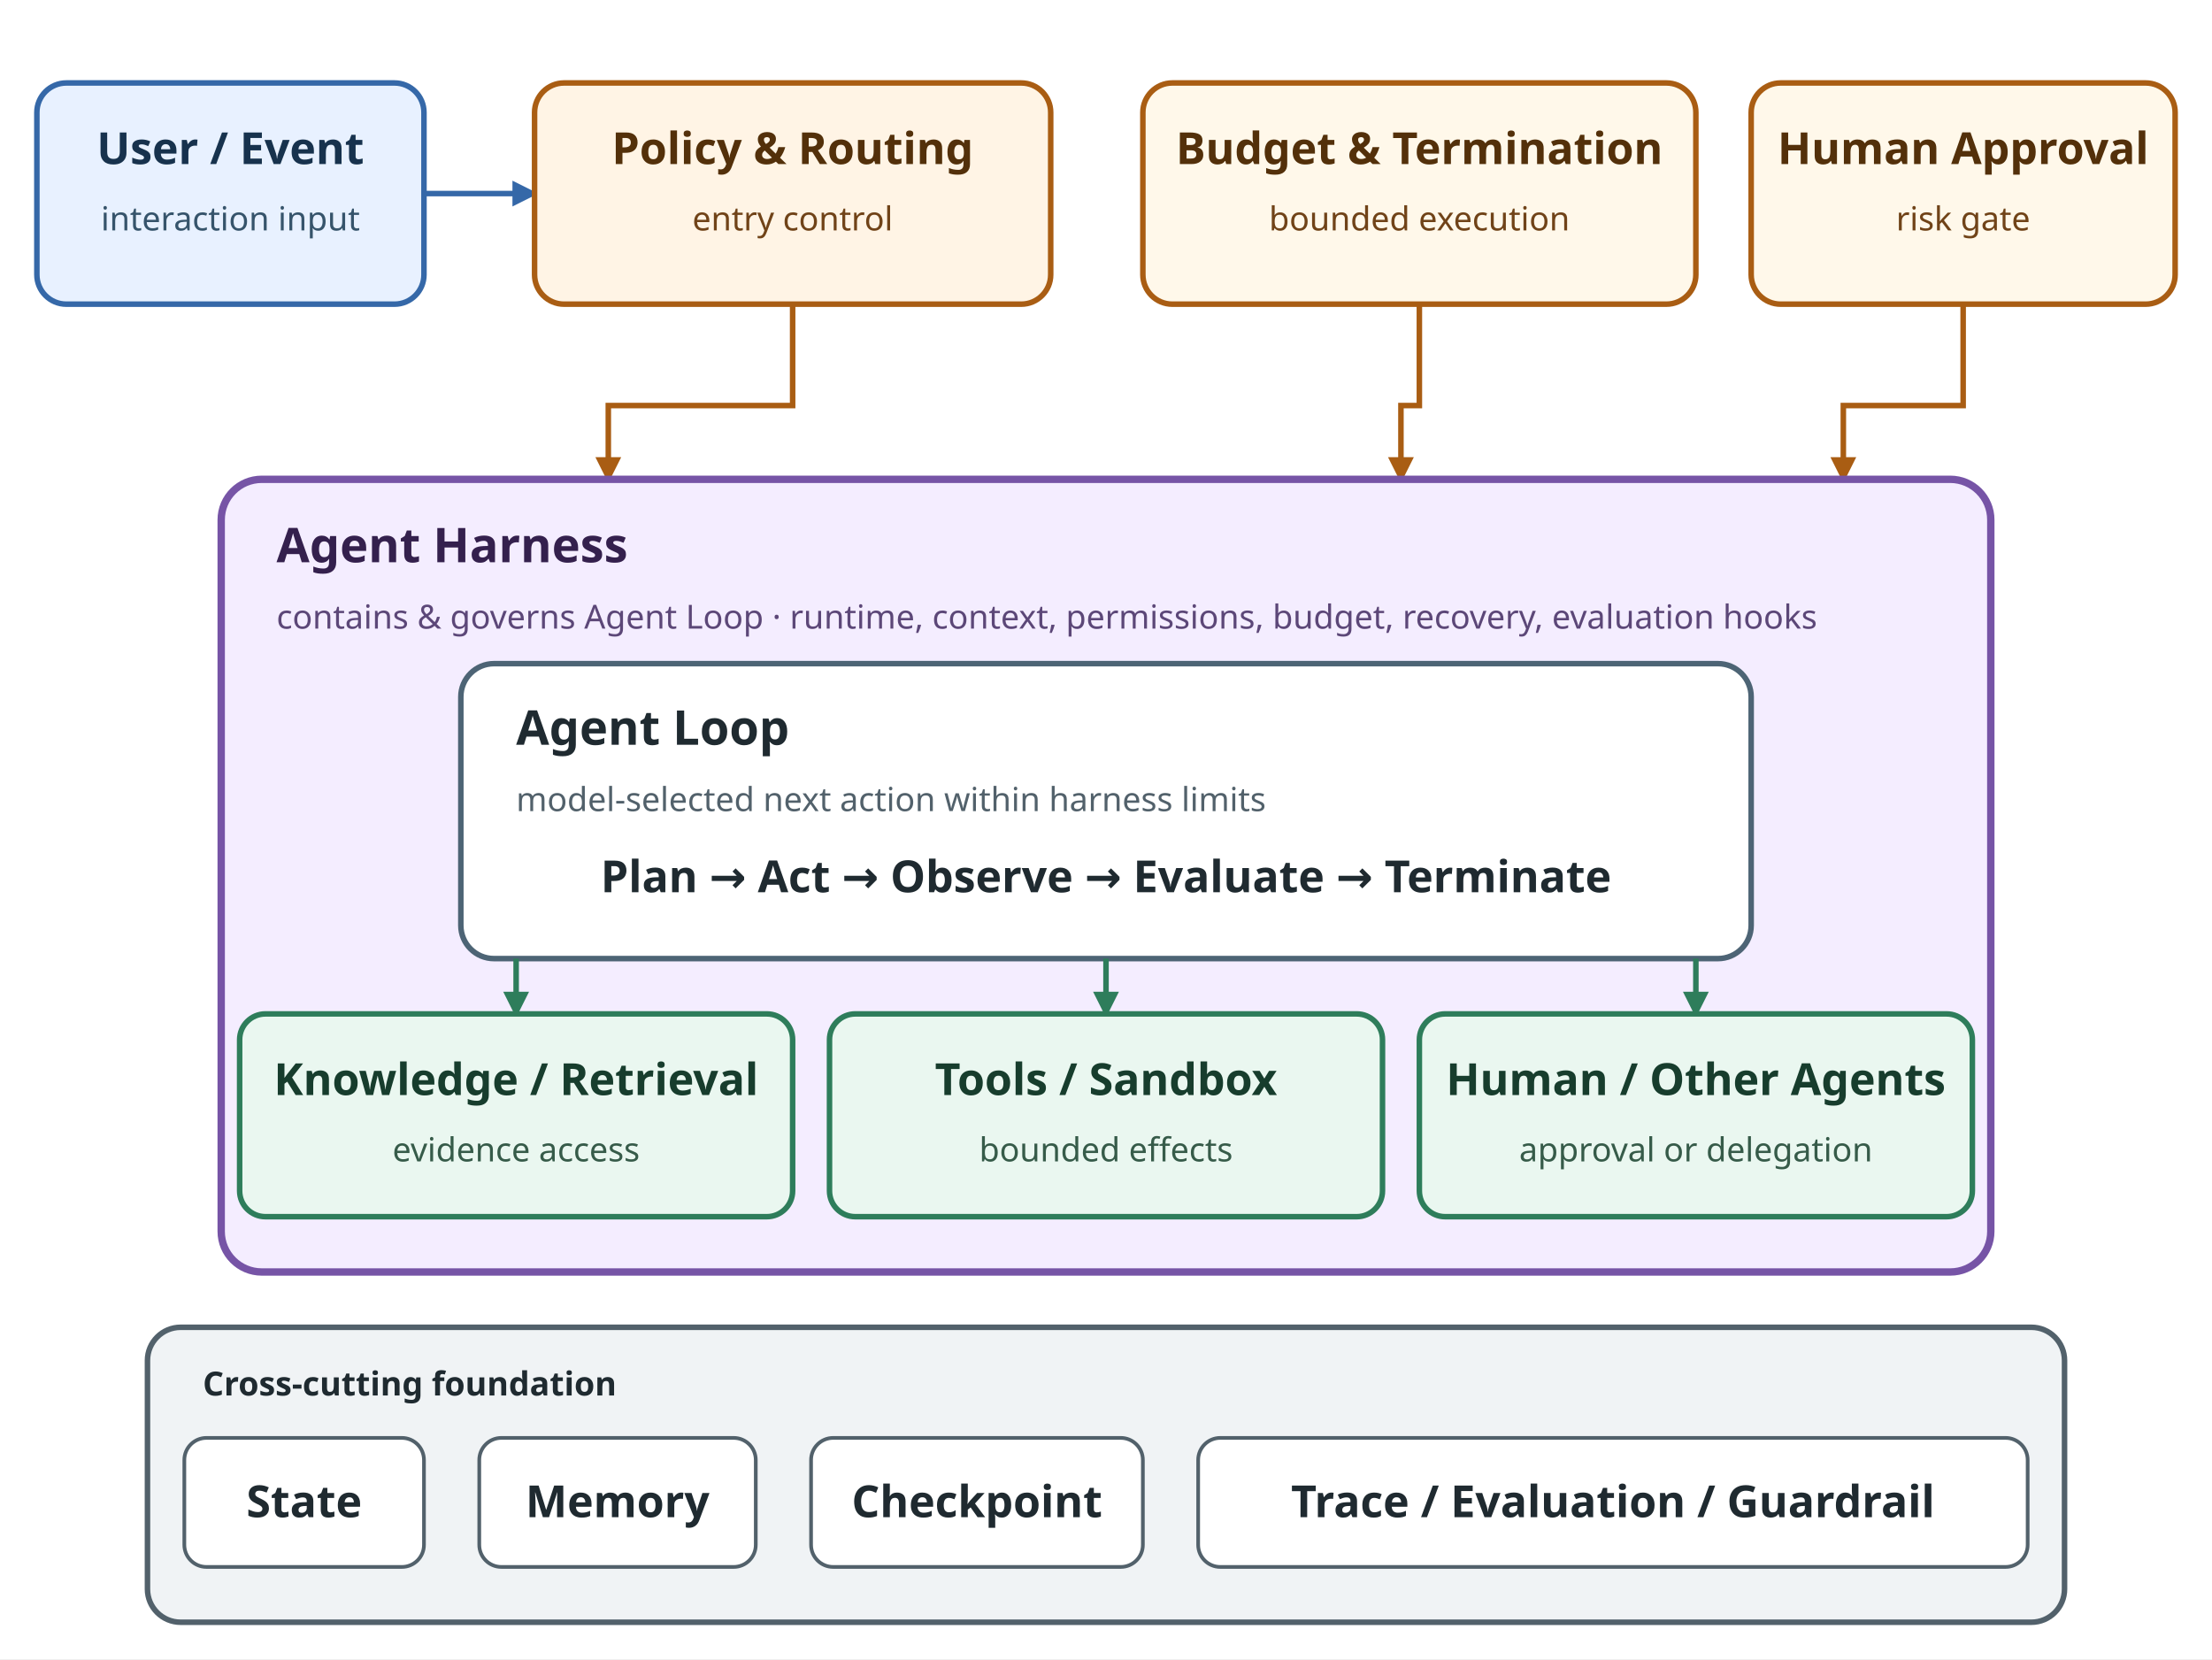
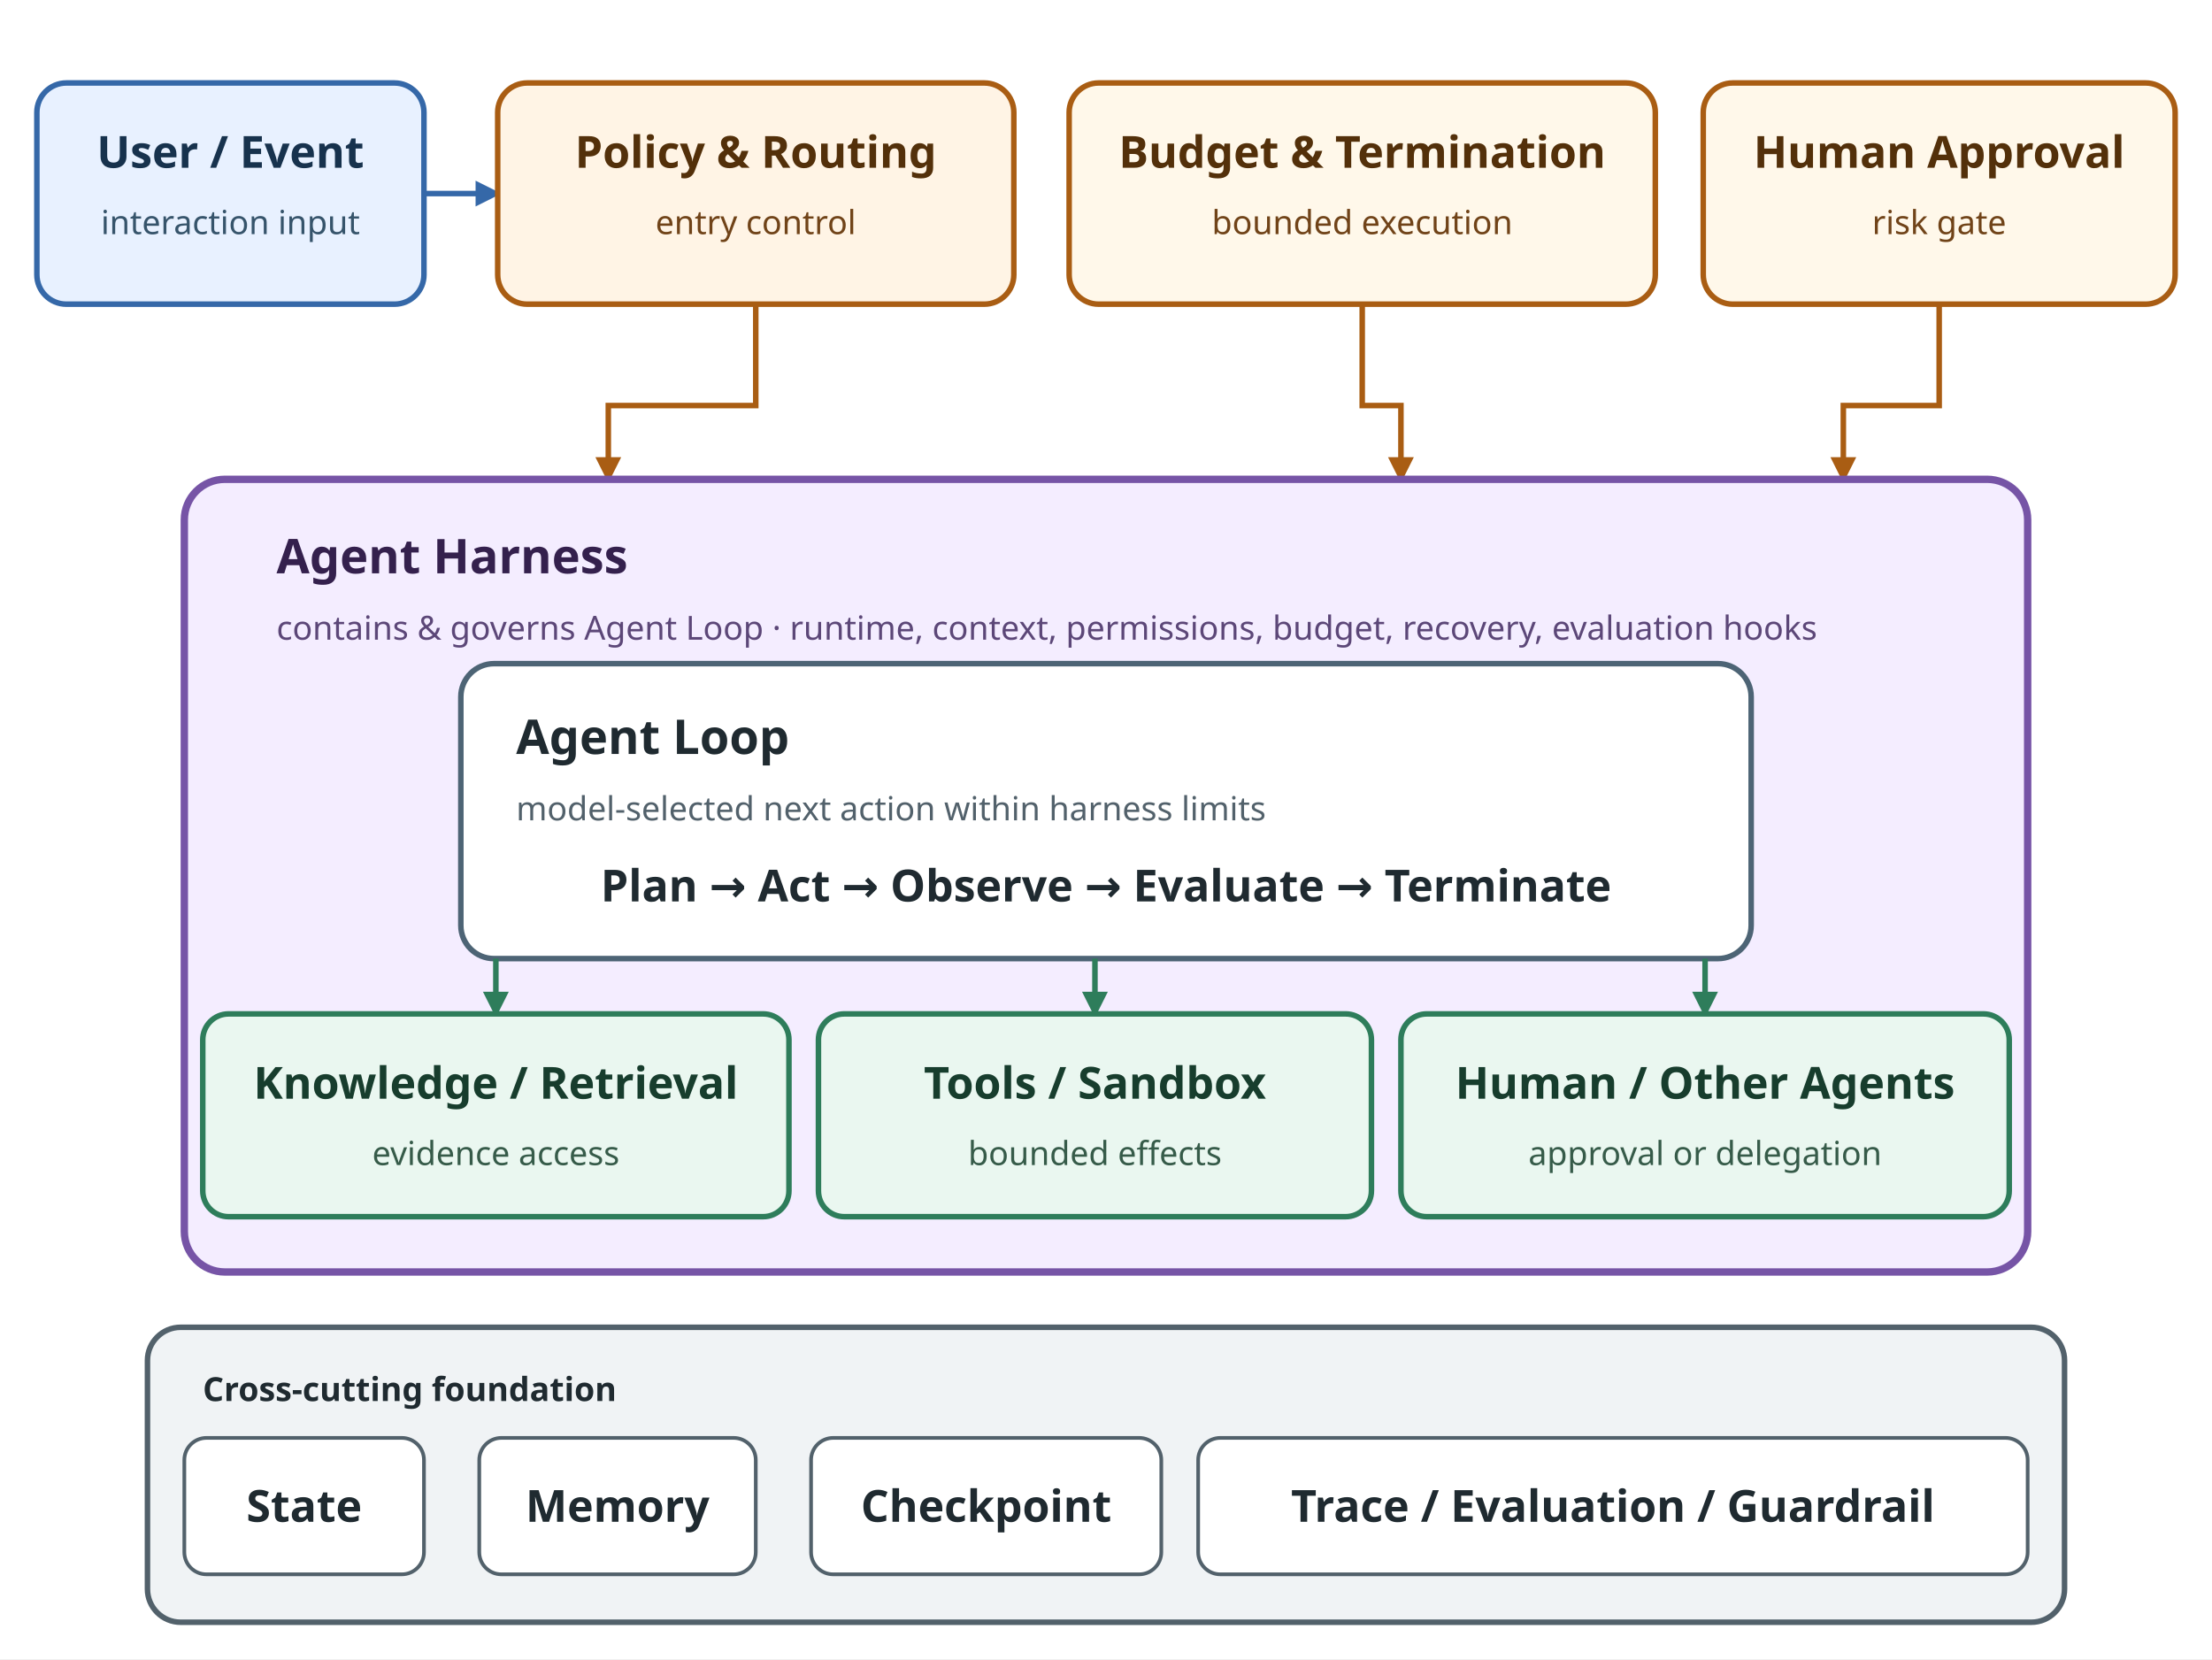
<svg xmlns="http://www.w3.org/2000/svg" viewBox="0 0 1200 900" role="img" aria-labelledby="agt-c-01-title agt-c-01-desc">
  <defs>
    <marker id="arrow-blue" markerWidth="14" markerHeight="14" refX="12" refY="7" orient="auto" markerUnits="userSpaceOnUse">
      <path d="M0 0 L14 7 L0 14 Z" fill="#3568A8" />
    </marker>
    <marker id="arrow-orange" markerWidth="14" markerHeight="14" refX="12" refY="7" orient="auto" markerUnits="userSpaceOnUse">
      <path d="M0 0 L14 7 L0 14 Z" fill="#A95D13" />
    </marker>
    <marker id="arrow-purple" markerWidth="14" markerHeight="14" refX="12" refY="7" orient="auto" markerUnits="userSpaceOnUse">
      <path d="M0 0 L14 7 L0 14 Z" fill="#7654A6" />
    </marker>
    <marker id="arrow-green" markerWidth="14" markerHeight="14" refX="12" refY="7" orient="auto" markerUnits="userSpaceOnUse">
      <path d="M0 0 L14 7 L0 14 Z" fill="#2E7D5B" />
    </marker>
  </defs>
  <rect x="0" y="0" width="1200" height="900" fill="#FFFFFF" />
-   <path d="M230 105 H290" fill="none" stroke="#3568A8" stroke-width="3" marker-end="url(#arrow-blue)" />
-   <path d="M430 165 V220 H330 V260" fill="none" stroke="#A95D13" stroke-width="3" marker-end="url(#arrow-orange)" />
-   <path d="M770 165 V220 H760 V260" fill="none" stroke="#A95D13" stroke-width="3" marker-end="url(#arrow-orange)" />
-   <path d="M1065 165 V220 H1000 V260" fill="none" stroke="#A95D13" stroke-width="3" marker-end="url(#arrow-orange)" />
+   <path d="M230 105 H270" fill="none" stroke="#3568A8" stroke-width="3" marker-end="url(#arrow-blue)" />
+   <path d="M410 165 V220 H330 V260" fill="none" stroke="#A95D13" stroke-width="3" marker-end="url(#arrow-orange)" />
+   <path d="M739 165 V220 H760 V260" fill="none" stroke="#A95D13" stroke-width="3" marker-end="url(#arrow-orange)" />
+   <path d="M1052 165 V220 H1000 V260" fill="none" stroke="#A95D13" stroke-width="3" marker-end="url(#arrow-orange)" />
  <g>
    <rect data-node-id="user" x="20" y="45" width="210" height="120" rx="16" fill="#E8F1FF" stroke="#3568A8" stroke-width="3" />
-     <text x="125" y="89" text-anchor="middle" font-family="system-ui, sans-serif" font-size="24" font-weight="700" fill="#17324D">User / Event</text>
-     <text x="125" y="125" text-anchor="middle" font-family="system-ui, sans-serif" font-size="18" fill="#36546B">interaction input</text>
+     <text x="125" y="91" text-anchor="middle" font-family="system-ui, sans-serif" font-size="24" font-weight="700" fill="#17324D">User / Event</text>
+     <text x="125" y="127" text-anchor="middle" font-family="system-ui, sans-serif" font-size="18" fill="#36546B">interaction input</text>
  </g>
  <g>
-     <rect data-node-id="policy" x="290" y="45" width="280" height="120" rx="16" fill="#FFF4E5" stroke="#A95D13" stroke-width="3" />
-     <text x="430" y="89" text-anchor="middle" font-family="system-ui, sans-serif" font-size="24" font-weight="700" fill="#53300A">Policy &amp; Routing</text>
-     <text x="430" y="125" text-anchor="middle" font-family="system-ui, sans-serif" font-size="18" fill="#704318">entry control</text>
+     <rect data-node-id="policy" x="270" y="45" width="280" height="120" rx="16" fill="#FFF4E5" stroke="#A95D13" stroke-width="3" />
+     <text x="410" y="91" text-anchor="middle" font-family="system-ui, sans-serif" font-size="24" font-weight="700" fill="#53300A">Policy &amp; Routing</text>
+     <text x="410" y="127" text-anchor="middle" font-family="system-ui, sans-serif" font-size="18" fill="#704318">entry control</text>
  </g>
  <g>
-     <rect data-node-id="budget" x="620" y="45" width="300" height="120" rx="16" fill="#FFF8EA" stroke="#A95D13" stroke-width="3" />
-     <text x="770" y="89" text-anchor="middle" font-family="system-ui, sans-serif" font-size="24" font-weight="700" fill="#53300A">Budget &amp; Termination</text>
-     <text x="770" y="125" text-anchor="middle" font-family="system-ui, sans-serif" font-size="18" fill="#704318">bounded execution</text>
+     <rect data-node-id="budget" x="580" y="45" width="318" height="120" rx="16" fill="#FFF8EA" stroke="#A95D13" stroke-width="3" />
+     <text x="739" y="91" text-anchor="middle" font-family="system-ui, sans-serif" font-size="24" font-weight="700" fill="#53300A">Budget &amp; Termination</text>
+     <text x="739" y="127" text-anchor="middle" font-family="system-ui, sans-serif" font-size="18" fill="#704318">bounded execution</text>
  </g>
  <g>
-     <rect data-node-id="approval" x="950" y="45" width="230" height="120" rx="16" fill="#FFF8EA" stroke="#A95D13" stroke-width="3" />
-     <text x="1065" y="89" text-anchor="middle" font-family="system-ui, sans-serif" font-size="24" font-weight="700" fill="#53300A">Human Approval</text>
-     <text x="1065" y="125" text-anchor="middle" font-family="system-ui, sans-serif" font-size="18" fill="#704318">risk gate</text>
+     <rect data-node-id="approval" x="924" y="45" width="256" height="120" rx="16" fill="#FFF8EA" stroke="#A95D13" stroke-width="3" />
+     <text x="1052" y="91" text-anchor="middle" font-family="system-ui, sans-serif" font-size="24" font-weight="700" fill="#53300A">Human Approval</text>
+     <text x="1052" y="127" text-anchor="middle" font-family="system-ui, sans-serif" font-size="18" fill="#704318">risk gate</text>
  </g>
  <g>
-     <rect data-node-id="harness" x="120" y="260" width="960" height="430" rx="22" fill="#F4EDFF" stroke="#7654A6" stroke-width="4" />
-     <text x="150" y="305" text-anchor="start" font-family="system-ui, sans-serif" font-size="26" font-weight="700" fill="#34204D">Agent Harness</text>
-     <text x="150" y="341" text-anchor="start" font-family="system-ui, sans-serif" font-size="18" fill="#5C4778">contains &amp; governs Agent Loop · runtime, context, permissions, budget, recovery, evaluation hooks</text>
+     <rect data-node-id="harness" x="100" y="260" width="1000" height="430" rx="22" fill="#F4EDFF" stroke="#7654A6" stroke-width="4" />
+     <text x="150" y="311" text-anchor="start" font-family="system-ui, sans-serif" font-size="26" font-weight="700" fill="#34204D">Agent Harness</text>
+     <text x="150" y="347" text-anchor="start" font-family="system-ui, sans-serif" font-size="18" fill="#5C4778">contains &amp; governs Agent Loop · runtime, context, permissions, budget, recovery, evaluation hooks</text>
  </g>
  <g>
    <rect data-node-id="loop" x="250" y="360" width="700" height="160" rx="18" fill="#FFFFFF" stroke="#4D6475" stroke-width="3" />
-     <text x="280" y="404" text-anchor="start" font-family="system-ui, sans-serif" font-size="26" font-weight="700" fill="#1F2A30">Agent Loop</text>
-     <text x="280" y="440" text-anchor="start" font-family="system-ui, sans-serif" font-size="18" fill="#52616B">model-selected next action within harness limits</text>
-     <text x="600" y="484" text-anchor="middle" font-family="system-ui, sans-serif" font-size="24" font-weight="600" fill="#1F2A30">Plan → Act → Observe → Evaluate → Terminate</text>
+     <text x="280" y="409" text-anchor="start" font-family="system-ui, sans-serif" font-size="26" font-weight="700" fill="#1F2A30">Agent Loop</text>
+     <text x="280" y="445" text-anchor="start" font-family="system-ui, sans-serif" font-size="18" fill="#52616B">model-selected next action within harness limits</text>
+     <text x="600" y="489" text-anchor="middle" font-family="system-ui, sans-serif" font-size="24" font-weight="600" fill="#1F2A30">Plan → Act → Observe → Evaluate → Terminate</text>
  </g>
-   <path data-edge-id="edge-loop-knowledge" data-source="loop" data-target="knowledge" d="M280 520 V550" fill="none" stroke="#2E7D5B" stroke-width="3" marker-end="url(#arrow-green)" />
-   <path data-edge-id="edge-loop-tools" data-source="loop" data-target="tools" d="M600 520 V550" fill="none" stroke="#2E7D5B" stroke-width="3" marker-end="url(#arrow-green)" />
-   <path data-edge-id="edge-loop-human" data-source="loop" data-target="human-agents" d="M920 520 V550" fill="none" stroke="#2E7D5B" stroke-width="3" marker-end="url(#arrow-green)" />
+   <path data-edge-id="edge-loop-knowledge" data-source="loop" data-target="knowledge" d="M269 520 V550" fill="none" stroke="#2E7D5B" stroke-width="3" marker-end="url(#arrow-green)" />
+   <path data-edge-id="edge-loop-tools" data-source="loop" data-target="tools" d="M594 520 V550" fill="none" stroke="#2E7D5B" stroke-width="3" marker-end="url(#arrow-green)" />
+   <path data-edge-id="edge-loop-human" data-source="loop" data-target="human-agents" d="M925 520 V550" fill="none" stroke="#2E7D5B" stroke-width="3" marker-end="url(#arrow-green)" />
  <g>
-     <rect data-node-id="knowledge" x="130" y="550" width="300" height="110" rx="14" fill="#EAF7F0" stroke="#2E7D5B" stroke-width="3" />
-     <text x="280" y="594" text-anchor="middle" font-family="system-ui, sans-serif" font-size="24" font-weight="700" fill="#173D2D">Knowledge / Retrieval</text>
-     <text x="280" y="630" text-anchor="middle" font-family="system-ui, sans-serif" font-size="18" fill="#365B49">evidence access</text>
+     <rect data-node-id="knowledge" x="110" y="550" width="318" height="110" rx="14" fill="#EAF7F0" stroke="#2E7D5B" stroke-width="3" />
+     <text x="269" y="596" text-anchor="middle" font-family="system-ui, sans-serif" font-size="24" font-weight="700" fill="#173D2D">Knowledge / Retrieval</text>
+     <text x="269" y="632" text-anchor="middle" font-family="system-ui, sans-serif" font-size="18" fill="#365B49">evidence access</text>
  </g>
  <g>
-     <rect data-node-id="tools" x="450" y="550" width="300" height="110" rx="14" fill="#EAF7F0" stroke="#2E7D5B" stroke-width="3" />
-     <text x="600" y="594" text-anchor="middle" font-family="system-ui, sans-serif" font-size="24" font-weight="700" fill="#173D2D">Tools / Sandbox</text>
-     <text x="600" y="630" text-anchor="middle" font-family="system-ui, sans-serif" font-size="18" fill="#365B49">bounded effects</text>
+     <rect data-node-id="tools" x="444" y="550" width="300" height="110" rx="14" fill="#EAF7F0" stroke="#2E7D5B" stroke-width="3" />
+     <text x="594" y="596" text-anchor="middle" font-family="system-ui, sans-serif" font-size="24" font-weight="700" fill="#173D2D">Tools / Sandbox</text>
+     <text x="594" y="632" text-anchor="middle" font-family="system-ui, sans-serif" font-size="18" fill="#365B49">bounded effects</text>
  </g>
  <g>
-     <rect data-node-id="human-agents" x="770" y="550" width="300" height="110" rx="14" fill="#EAF7F0" stroke="#2E7D5B" stroke-width="3" />
-     <text x="920" y="594" text-anchor="middle" font-family="system-ui, sans-serif" font-size="24" font-weight="700" fill="#173D2D">Human / Other Agents</text>
-     <text x="920" y="630" text-anchor="middle" font-family="system-ui, sans-serif" font-size="18" fill="#365B49">approval or delegation</text>
+     <rect data-node-id="human-agents" x="760" y="550" width="330" height="110" rx="14" fill="#EAF7F0" stroke="#2E7D5B" stroke-width="3" />
+     <text x="925" y="596" text-anchor="middle" font-family="system-ui, sans-serif" font-size="24" font-weight="700" fill="#173D2D">Human / Other Agents</text>
+     <text x="925" y="632" text-anchor="middle" font-family="system-ui, sans-serif" font-size="18" fill="#365B49">approval or delegation</text>
  </g>
  <g>
    <rect data-node-id="foundation" x="80" y="720" width="1040" height="160" rx="18" fill="#F0F3F5" stroke="#52616B" stroke-width="3" />
-     <text x="110" y="757" text-anchor="start" font-family="system-ui, sans-serif" font-size="18" font-weight="700" fill="#1F2A30">Cross-cutting foundation</text>
+     <text x="110" y="760" text-anchor="start" font-family="system-ui, sans-serif" font-size="18" font-weight="700" fill="#1F2A30">Cross-cutting foundation</text>
  </g>
  <g>
-     <rect data-node-id="state" x="100" y="780" width="130" height="70" rx="12" fill="#FFFFFF" stroke="#52616B" stroke-width="2" />
-     <text x="165" y="823" text-anchor="middle" font-family="system-ui, sans-serif" font-size="24" font-weight="700" fill="#1F2A30">State</text>
+     <rect data-node-id="state" x="100" y="780" width="130" height="74" rx="12" fill="#FFFFFF" stroke="#52616B" stroke-width="2" />
+     <text x="165" y="825.5" text-anchor="middle" font-family="system-ui, sans-serif" font-size="24" font-weight="700" fill="#1F2A30">State</text>
  </g>
  <g>
-     <rect data-node-id="memory" x="260" y="780" width="150" height="70" rx="12" fill="#FFFFFF" stroke="#52616B" stroke-width="2" />
-     <text x="335" y="823" text-anchor="middle" font-family="system-ui, sans-serif" font-size="24" font-weight="700" fill="#1F2A30">Memory</text>
+     <rect data-node-id="memory" x="260" y="780" width="150" height="74" rx="12" fill="#FFFFFF" stroke="#52616B" stroke-width="2" />
+     <text x="335" y="825.5" text-anchor="middle" font-family="system-ui, sans-serif" font-size="24" font-weight="700" fill="#1F2A30">Memory</text>
  </g>
  <g>
-     <rect data-node-id="checkpoint" x="440" y="780" width="180" height="70" rx="12" fill="#FFFFFF" stroke="#52616B" stroke-width="2" />
-     <text x="530" y="823" text-anchor="middle" font-family="system-ui, sans-serif" font-size="24" font-weight="700" fill="#1F2A30">Checkpoint</text>
+     <rect data-node-id="checkpoint" x="440" y="780" width="190" height="74" rx="12" fill="#FFFFFF" stroke="#52616B" stroke-width="2" />
+     <text x="535" y="825.5" text-anchor="middle" font-family="system-ui, sans-serif" font-size="24" font-weight="700" fill="#1F2A30">Checkpoint</text>
  </g>
  <g>
-     <rect data-node-id="trace" x="650" y="780" width="450" height="70" rx="12" fill="#FFFFFF" stroke="#52616B" stroke-width="2" />
-     <text x="875" y="823" text-anchor="middle" font-family="system-ui, sans-serif" font-size="24" font-weight="700" fill="#1F2A30">Trace / Evaluation / Guardrail</text>
+     <rect data-node-id="trace" x="650" y="780" width="450" height="74" rx="12" fill="#FFFFFF" stroke="#52616B" stroke-width="2" />
+     <text x="875" y="825.5" text-anchor="middle" font-family="system-ui, sans-serif" font-size="24" font-weight="700" fill="#1F2A30">Trace / Evaluation / Guardrail</text>
  </g>
</svg>
